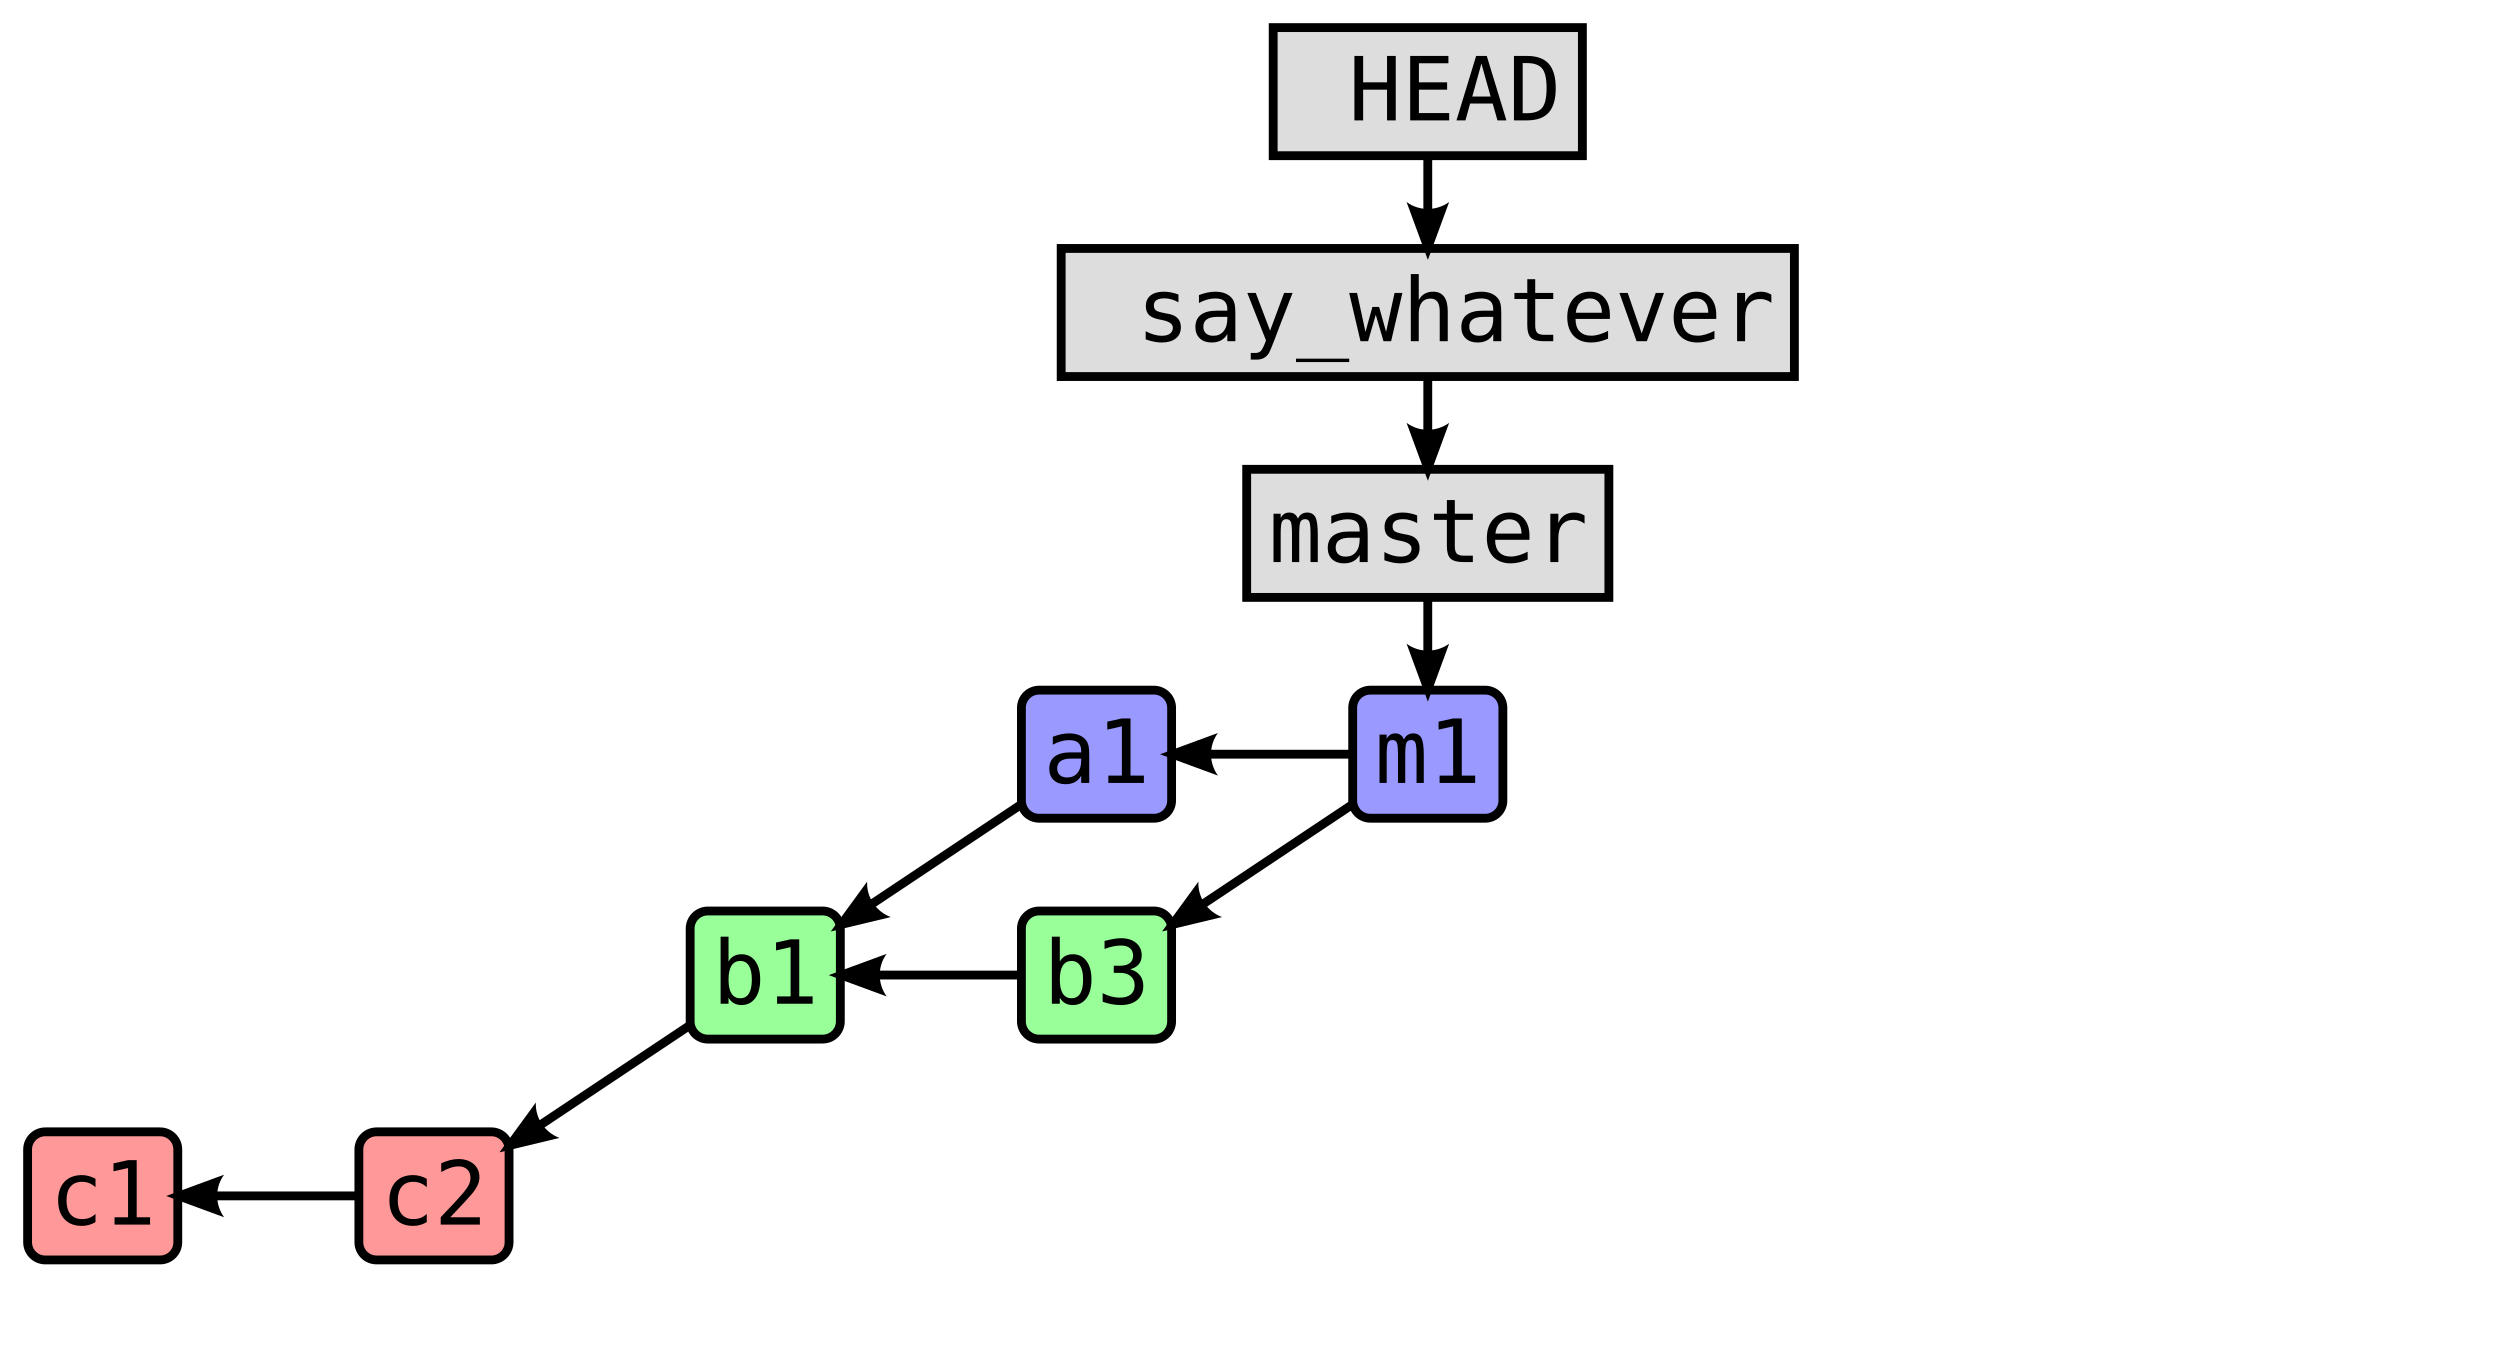
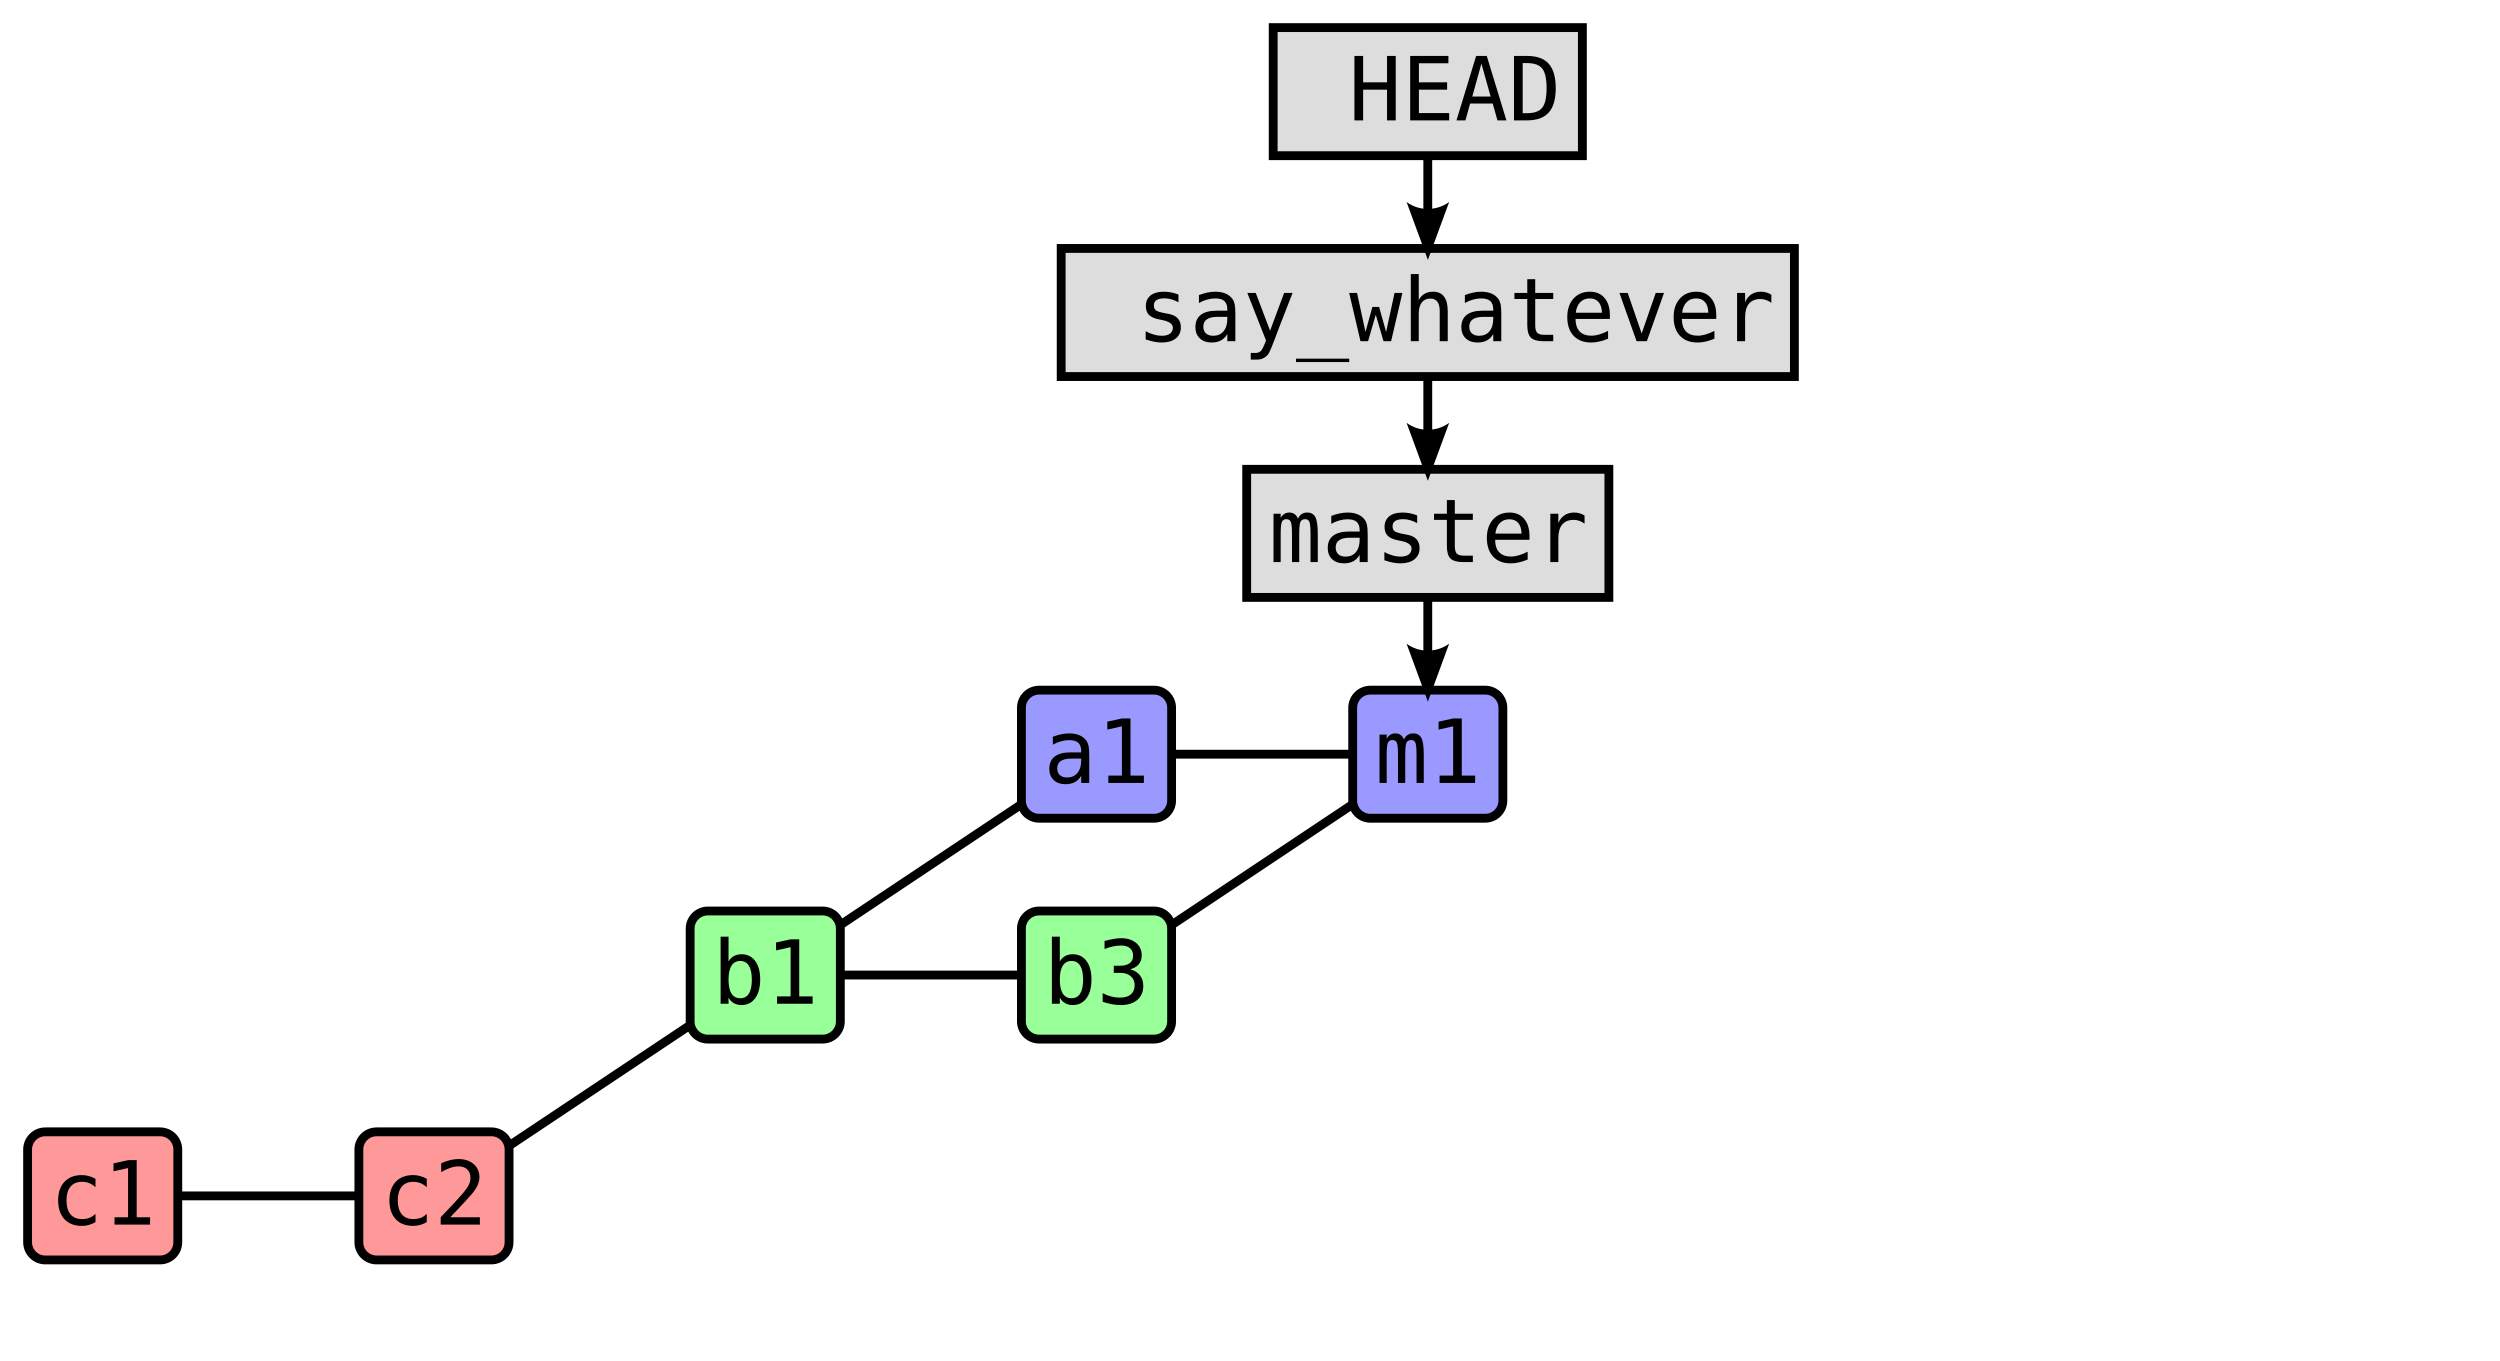
<svg xmlns="http://www.w3.org/2000/svg" width="452.8" height="246.4" id="svg2" version="1.1">
  <defs id="defs4">
    <marker orient="auto" refY="0.0" refX="0.0" id="Arrow2Mend" style="overflow:visible;">
      <path id="path3786" style="fill-rule:evenodd;stroke-width:0.625;stroke-linejoin:round;" d="M 8.719,4.034 L -2.207,0.016 L 8.719,-4.002 C 6.973,-1.63 6.983,1.616 8.719,4.034 z " transform="scale(0.6) rotate(180) translate(0,0)" />
    </marker>
  </defs>
  <g id="layer1">
    <rect style="fill:#ff9999;stroke:#000000;stroke-width:1.6;stroke-miterlimit:4;stroke-dasharray:none" id="rect2989" width="27.2" height="23.2" x="5" y="205" ry="3.2" />
    <text xml:space="preserve" style="font-size:16px;font-style:normal;font-weight:normal;line-height:125%;letter-spacing:0px;word-spacing:0px;fill:#000000;fill-opacity:1;stroke:none;font-family:DejaVu Sans Mono" x="9" y="221.8" id="text2985">
      <tspan id="tspan2987" x="9" y="221.8">c1</tspan>
    </text>
  </g>
  <g id="layer1">
    <rect style="fill:#ff9999;stroke:#000000;stroke-width:1.6;stroke-miterlimit:4;stroke-dasharray:none" id="rect2989" width="27.2" height="23.2" x="65" y="205" ry="3.2" />
    <text xml:space="preserve" style="font-size:16px;font-style:normal;font-weight:normal;line-height:125%;letter-spacing:0px;word-spacing:0px;fill:#000000;fill-opacity:1;stroke:none;font-family:DejaVu Sans Mono" x="69" y="221.8" id="text2985">
      <tspan id="tspan2987" x="69" y="221.8">c2</tspan>
    </text>
  </g>
-   <g id="layer1">
-     <path style="fill:none;stroke:#000000;stroke-width:1.6;stroke-linecap:butt;stroke-linejoin:miter;stroke-opacity:1;marker-end:url(#Arrow2Mend);stroke-miterlimit:4;stroke-dasharray:none" d="M 64.98,216.6 32.22,216.6" id="path2985" />
-   </g>
+   <line x1="64.98" y1="216.6" x2="32.22" y2="216.6" style="stroke:#000000; stroke-width:1.6; stroke-opacity:1.0" />
  <g id="layer1">
    <rect style="fill:#99ff99;stroke:#000000;stroke-width:1.6;stroke-miterlimit:4;stroke-dasharray:none" id="rect2989" width="27.2" height="23.2" x="125" y="165" ry="3.2" />
    <text xml:space="preserve" style="font-size:16px;font-style:normal;font-weight:normal;line-height:125%;letter-spacing:0px;word-spacing:0px;fill:#000000;fill-opacity:1;stroke:none;font-family:DejaVu Sans Mono" x="129" y="181.8" id="text2985">
      <tspan id="tspan2987" x="129" y="181.8">b1</tspan>
    </text>
  </g>
-   <g id="layer1">
-     <path style="fill:none;stroke:#000000;stroke-width:1.6;stroke-linecap:butt;stroke-linejoin:miter;stroke-opacity:1;marker-end:url(#Arrow2Mend);stroke-miterlimit:4;stroke-dasharray:none" d="M 124.98,185.68 92.22,207.52" id="path2985" />
-   </g>
+   <line x1="124.98" y1="185.68" x2="92.22" y2="207.52" style="stroke:#000000; stroke-width:1.6; stroke-opacity:1.0" />
  <g id="layer1">
    <rect style="fill:#9999ff;stroke:#000000;stroke-width:1.6;stroke-miterlimit:4;stroke-dasharray:none" id="rect2989" width="27.2" height="23.2" x="185" y="125" ry="3.2" />
    <text xml:space="preserve" style="font-size:16px;font-style:normal;font-weight:normal;line-height:125%;letter-spacing:0px;word-spacing:0px;fill:#000000;fill-opacity:1;stroke:none;font-family:DejaVu Sans Mono" x="189" y="141.8" id="text2985">
      <tspan id="tspan2987" x="189" y="141.8">a1</tspan>
    </text>
  </g>
-   <g id="layer1">
-     <path style="fill:none;stroke:#000000;stroke-width:1.6;stroke-linecap:butt;stroke-linejoin:miter;stroke-opacity:1;marker-end:url(#Arrow2Mend);stroke-miterlimit:4;stroke-dasharray:none" d="M 184.98,145.68 152.22,167.52" id="path2985" />
-   </g>
+   <line x1="184.98" y1="145.68" x2="152.22" y2="167.52" style="stroke:#000000; stroke-width:1.6; stroke-opacity:1.0" />
  <g id="layer1">
    <rect style="fill:#99ff99;stroke:#000000;stroke-width:1.6;stroke-miterlimit:4;stroke-dasharray:none" id="rect2989" width="27.2" height="23.2" x="185" y="165" ry="3.2" />
    <text xml:space="preserve" style="font-size:16px;font-style:normal;font-weight:normal;line-height:125%;letter-spacing:0px;word-spacing:0px;fill:#000000;fill-opacity:1;stroke:none;font-family:DejaVu Sans Mono" x="189" y="181.8" id="text2985">
      <tspan id="tspan2987" x="189" y="181.8">b3</tspan>
    </text>
  </g>
-   <g id="layer1">
-     <path style="fill:none;stroke:#000000;stroke-width:1.6;stroke-linecap:butt;stroke-linejoin:miter;stroke-opacity:1;marker-end:url(#Arrow2Mend);stroke-miterlimit:4;stroke-dasharray:none" d="M 184.98,176.6 152.22,176.6" id="path2985" />
-   </g>
+   <line x1="184.98" y1="176.6" x2="152.22" y2="176.6" style="stroke:#000000; stroke-width:1.6; stroke-opacity:1.0" />
  <g id="layer1">
    <rect style="fill:#9999ff;stroke:#000000;stroke-width:1.6;stroke-miterlimit:4;stroke-dasharray:none" id="rect2989" width="27.2" height="23.2" x="245" y="125" ry="3.2" />
    <text xml:space="preserve" style="font-size:16px;font-style:normal;font-weight:normal;line-height:125%;letter-spacing:0px;word-spacing:0px;fill:#000000;fill-opacity:1;stroke:none;font-family:DejaVu Sans Mono" x="249" y="141.8" id="text2985">
      <tspan id="tspan2987" x="249" y="141.8">m1</tspan>
    </text>
  </g>
-   <g id="layer1">
-     <path style="fill:none;stroke:#000000;stroke-width:1.6;stroke-linecap:butt;stroke-linejoin:miter;stroke-opacity:1;marker-end:url(#Arrow2Mend);stroke-miterlimit:4;stroke-dasharray:none" d="M 244.98,136.6 212.22,136.6" id="path2985" />
-   </g>
-   <g id="layer1">
-     <path style="fill:none;stroke:#000000;stroke-width:1.6;stroke-linecap:butt;stroke-linejoin:miter;stroke-opacity:1;marker-end:url(#Arrow2Mend);stroke-miterlimit:4;stroke-dasharray:none" d="M 244.98,145.68 212.22,167.52" id="path2985" />
-   </g>
+   <line x1="244.98" y1="136.6" x2="212.22" y2="136.6" style="stroke:#000000; stroke-width:1.6; stroke-opacity:1.0" />
+   <line x1="244.98" y1="145.68" x2="212.22" y2="167.52" style="stroke:#000000; stroke-width:1.6; stroke-opacity:1.0" />
  <g id="layer1">
    <rect style="fill:#dddddd;stroke:#000000;stroke-width:1.6;stroke-miterlimit:4;stroke-dasharray:none" id="rect2989" width="65.6" height="23.2" x="225.8" y="85" ry="0" />
    <text xml:space="preserve" style="font-size:16px;font-style:normal;font-weight:normal;line-height:125%;letter-spacing:0px;word-spacing:0px;fill:#000000;fill-opacity:1;stroke:none;font-family:DejaVu Sans Mono" x="229.8" y="101.8" id="text2985">
      <tspan id="tspan2987" x="229.8" y="101.8">master</tspan>
    </text>
  </g>
  <g id="layer1">
    <path style="fill:none;stroke:#000000;stroke-width:1.6;stroke-linecap:butt;stroke-linejoin:miter;stroke-opacity:1;marker-end:url(#Arrow2Mend);stroke-miterlimit:4;stroke-dasharray:none" d="M 258.6,108.24 258.6,124.96" id="path2985" />
  </g>
  <g id="layer1">
    <rect style="fill:#dddddd;stroke:#000000;stroke-width:1.6;stroke-miterlimit:4;stroke-dasharray:none" id="rect2989" width="132.8" height="23.2" x="192.2" y="45" ry="0" />
    <text xml:space="preserve" style="font-size:16px;font-style:normal;font-weight:normal;line-height:125%;letter-spacing:0px;word-spacing:0px;fill:#000000;fill-opacity:1;stroke:none;font-family:DejaVu Sans Mono" x="196.2" y="61.8" id="text2985">
      <tspan id="tspan2987" x="196.2" y="61.8"> say_whatever</tspan>
    </text>
  </g>
  <g id="layer1">
    <path style="fill:none;stroke:#000000;stroke-width:1.6;stroke-linecap:butt;stroke-linejoin:miter;stroke-opacity:1;marker-end:url(#Arrow2Mend);stroke-miterlimit:4;stroke-dasharray:none" d="M 258.6,68.24 258.6,84.96" id="path2985" />
  </g>
  <g id="layer1">
    <rect style="fill:#dddddd;stroke:#000000;stroke-width:1.6;stroke-miterlimit:4;stroke-dasharray:none" id="rect2989" width="56" height="23.2" x="230.6" y="5" ry="0" />
    <text xml:space="preserve" style="font-size:16px;font-style:normal;font-weight:normal;line-height:125%;letter-spacing:0px;word-spacing:0px;fill:#000000;fill-opacity:1;stroke:none;font-family:DejaVu Sans Mono" x="234.6" y="21.8" id="text2985">
      <tspan id="tspan2987" x="234.6" y="21.8"> HEAD</tspan>
    </text>
  </g>
  <g id="layer1">
    <path style="fill:none;stroke:#000000;stroke-width:1.6;stroke-linecap:butt;stroke-linejoin:miter;stroke-opacity:1;marker-end:url(#Arrow2Mend);stroke-miterlimit:4;stroke-dasharray:none" d="M 258.6,28.24 258.6,44.96" id="path2985" />
  </g>
</svg>
